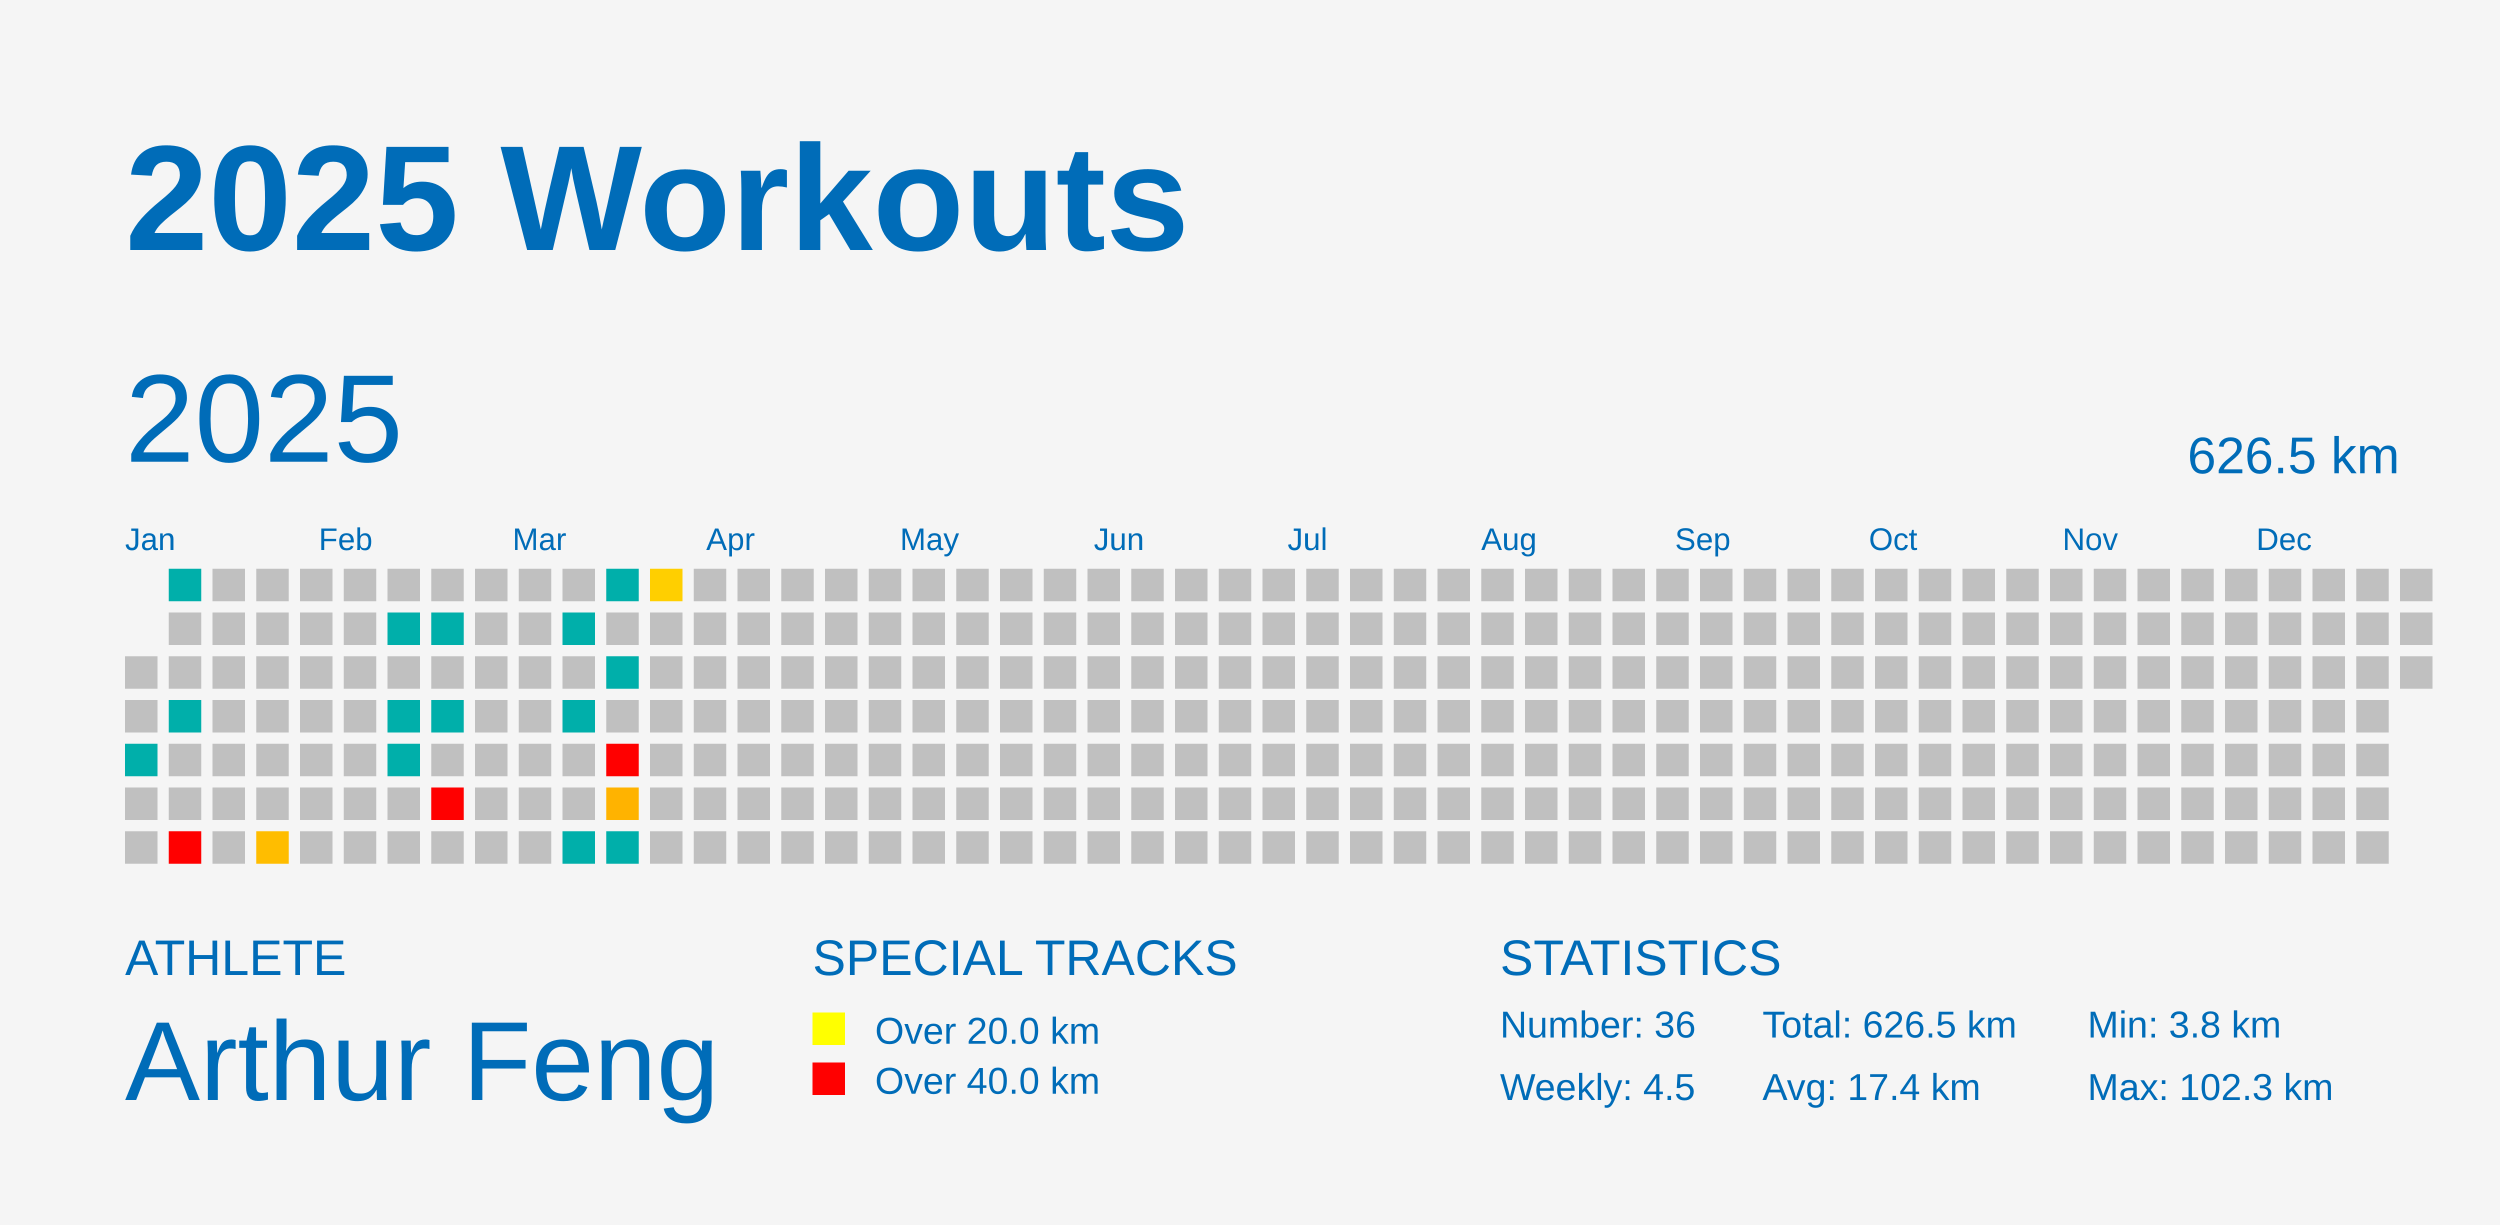
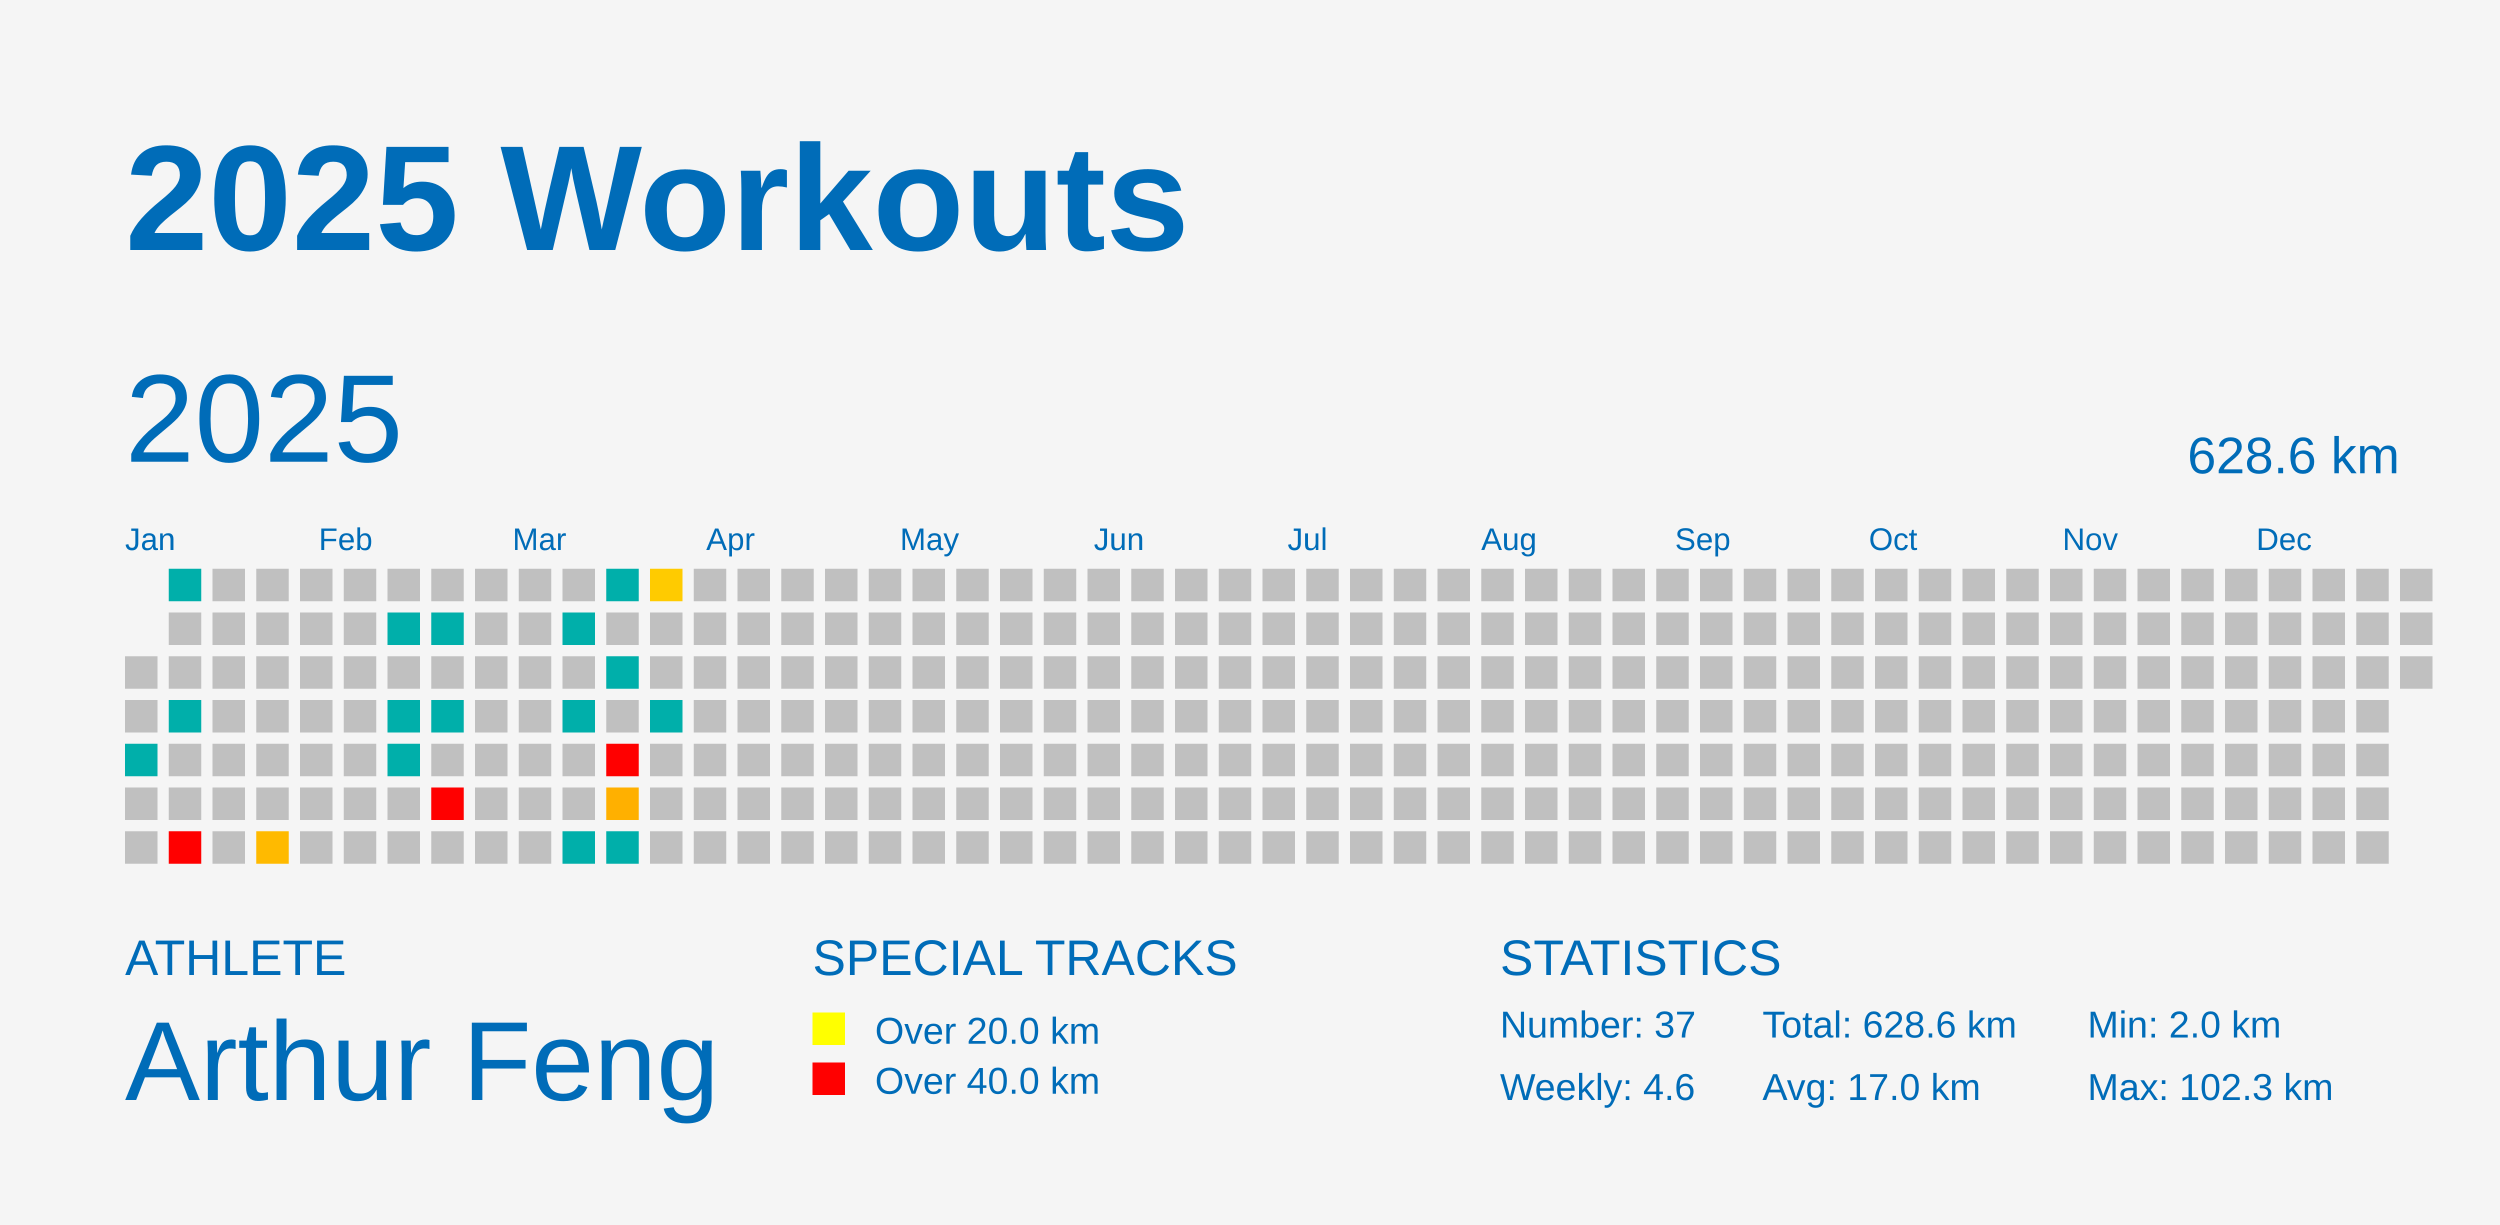
<svg xmlns="http://www.w3.org/2000/svg" baseProfile="full" height="98mm" version="1.1" viewBox="0,0,200,98" width="200mm">
  <defs />
  <rect fill="#f5f5f5" height="98" width="200" x="0" y="0" />
  <text fill="#006cb8" style="font-size:12px; font-family:Arial; font-weight:bold;" x="10" y="20">2025 Workouts</text>
  <text fill="#006cb8" style="font-size:4px; font-family:Arial" x="10" y="78">ATHLETE</text>
  <text fill="#006cb8" style="font-size:9px; font-family:Arial" x="10" y="88">Arthur Feng</text>
  <text fill="#006cb8" style="font-size:4px; font-family:Arial" x="65" y="78">SPECIAL TRACKS</text>
  <rect fill="yellow" height="2.6" width="2.6" x="65" y="81" />
  <text fill="#006cb8" style="font-size:3px; font-family:Arial" x="70" y="83.5">Over 20.0 km</text>
  <rect fill="red" height="2.6" width="2.6" x="65" y="85" />
  <text fill="#006cb8" style="font-size:3px; font-family:Arial" x="70" y="87.5">Over 40.0 km</text>
  <text fill="#006cb8" style="font-size:4px; font-family:Arial" x="120" y="78">STATISTICS</text>
-   <text fill="#006cb8" style="font-size:3px; font-family:Arial" x="120" y="83">Number: 36</text>
-   <text fill="#006cb8" style="font-size:3px; font-family:Arial" x="120" y="88">Weekly: 4.5</text>
-   <text fill="#006cb8" style="font-size:3px; font-family:Arial" x="141" y="83">Total: 626.5 km</text>
-   <text fill="#006cb8" style="font-size:3px; font-family:Arial" x="141" y="88">Avg: 17.4 km</text>
-   <text fill="#006cb8" style="font-size:3px; font-family:Arial" x="167" y="83">Min: 3.8 km</text>
+   <text fill="#006cb8" style="font-size:3px; font-family:Arial" x="120" y="83">Number: 37</text>
+   <text fill="#006cb8" style="font-size:3px; font-family:Arial" x="120" y="88">Weekly: 4.6</text>
+   <text fill="#006cb8" style="font-size:3px; font-family:Arial" x="141" y="83">Total: 628.6 km</text>
+   <text fill="#006cb8" style="font-size:3px; font-family:Arial" x="141" y="88">Avg: 17.0 km</text>
+   <text fill="#006cb8" style="font-size:3px; font-family:Arial" x="167" y="83">Min: 2.0 km</text>
  <text fill="#006cb8" style="font-size:3px; font-family:Arial" x="167" y="88">Max: 102.3 km</text>
  <text dominant-baseline="hanging" fill="#006cb8" style="font-size:10.0px; font-family:Arial;" x="10" y="30">2025</text>
-   <text dominant-baseline="hanging" fill="#006cb8" style="font-size:4.125px; font-family:Arial;" x="175" y="35">626.5 km</text>
+   <text dominant-baseline="hanging" fill="#006cb8" style="font-size:4.125px; font-family:Arial;" x="175" y="35">628.6 km</text>
  <text fill="#006cb8" style="font-size:2.5px; font-family:Arial" x="10.0" y="44">Jan</text>
  <text fill="#006cb8" style="font-size:2.5px; font-family:Arial" x="25.5" y="44">Feb</text>
  <text fill="#006cb8" style="font-size:2.5px; font-family:Arial" x="41.0" y="44">Mar</text>
  <text fill="#006cb8" style="font-size:2.5px; font-family:Arial" x="56.5" y="44">Apr</text>
  <text fill="#006cb8" style="font-size:2.5px; font-family:Arial" x="72.0" y="44">May</text>
  <text fill="#006cb8" style="font-size:2.5px; font-family:Arial" x="87.5" y="44">Jun</text>
  <text fill="#006cb8" style="font-size:2.5px; font-family:Arial" x="103.0" y="44">Jul</text>
  <text fill="#006cb8" style="font-size:2.5px; font-family:Arial" x="118.5" y="44">Aug</text>
  <text fill="#006cb8" style="font-size:2.5px; font-family:Arial" x="134.0" y="44">Sep</text>
  <text fill="#006cb8" style="font-size:2.5px; font-family:Arial" x="149.5" y="44">Oct</text>
  <text fill="#006cb8" style="font-size:2.5px; font-family:Arial" x="165.0" y="44">Nov</text>
  <text fill="#006cb8" style="font-size:2.5px; font-family:Arial" x="180.5" y="44">Dec</text>
  <rect fill="#C0C0C0" height="2.6" width="2.6" x="10.0" y="52.5" />
  <rect fill="#C0C0C0" height="2.6" width="2.6" x="10.0" y="56.0" />
  <rect fill="#00afaa" height="2.6" width="2.6" x="10.0" y="59.5" />
  <rect fill="#C0C0C0" height="2.6" width="2.6" x="10.0" y="63.0" />
  <rect fill="#C0C0C0" height="2.6" width="2.6" x="10.0" y="66.5" />
  <rect fill="#00afaa" height="2.6" width="2.6" x="13.5" y="45.5" />
  <rect fill="#C0C0C0" height="2.6" width="2.6" x="13.5" y="49.0" />
  <rect fill="#C0C0C0" height="2.6" width="2.6" x="13.5" y="52.5" />
  <rect fill="#00afaa" height="2.6" width="2.6" x="13.5" y="56.0" />
  <rect fill="#C0C0C0" height="2.6" width="2.6" x="13.5" y="59.5" />
  <rect fill="#C0C0C0" height="2.6" width="2.6" x="13.5" y="63.0" />
  <rect fill="red" height="2.6" width="2.6" x="13.5" y="66.5" />
  <rect fill="#C0C0C0" height="2.6" width="2.6" x="17.0" y="45.5" />
  <rect fill="#C0C0C0" height="2.6" width="2.6" x="17.0" y="49.0" />
  <rect fill="#C0C0C0" height="2.6" width="2.6" x="17.0" y="52.5" />
  <rect fill="#C0C0C0" height="2.6" width="2.6" x="17.0" y="56.0" />
  <rect fill="#C0C0C0" height="2.6" width="2.6" x="17.0" y="59.5" />
  <rect fill="#C0C0C0" height="2.6" width="2.6" x="17.0" y="63.0" />
  <rect fill="#C0C0C0" height="2.6" width="2.6" x="17.0" y="66.5" />
  <rect fill="#C0C0C0" height="2.6" width="2.6" x="20.5" y="45.5" />
  <rect fill="#C0C0C0" height="2.6" width="2.6" x="20.5" y="49.0" />
  <rect fill="#C0C0C0" height="2.6" width="2.6" x="20.5" y="52.5" />
  <rect fill="#C0C0C0" height="2.6" width="2.6" x="20.5" y="56.0" />
  <rect fill="#C0C0C0" height="2.6" width="2.6" x="20.5" y="59.5" />
  <rect fill="#C0C0C0" height="2.6" width="2.6" x="20.5" y="63.0" />
-   <rect fill="#ffbd00" height="2.6" width="2.6" x="20.5" y="66.5" />
+   <rect fill="#ffba00" height="2.6" width="2.6" x="20.5" y="66.5" />
  <rect fill="#C0C0C0" height="2.6" width="2.6" x="24.0" y="45.5" />
  <rect fill="#C0C0C0" height="2.6" width="2.6" x="24.0" y="49.0" />
  <rect fill="#C0C0C0" height="2.6" width="2.6" x="24.0" y="52.5" />
  <rect fill="#C0C0C0" height="2.6" width="2.6" x="24.0" y="56.0" />
  <rect fill="#C0C0C0" height="2.6" width="2.6" x="24.0" y="59.5" />
  <rect fill="#C0C0C0" height="2.6" width="2.6" x="24.0" y="63.0" />
  <rect fill="#C0C0C0" height="2.6" width="2.6" x="24.0" y="66.5" />
  <rect fill="#C0C0C0" height="2.6" width="2.6" x="27.5" y="45.5" />
  <rect fill="#C0C0C0" height="2.6" width="2.6" x="27.5" y="49.0" />
  <rect fill="#C0C0C0" height="2.6" width="2.6" x="27.5" y="52.5" />
  <rect fill="#C0C0C0" height="2.6" width="2.6" x="27.5" y="56.0" />
  <rect fill="#C0C0C0" height="2.6" width="2.6" x="27.5" y="59.5" />
  <rect fill="#C0C0C0" height="2.6" width="2.6" x="27.5" y="63.0" />
  <rect fill="#C0C0C0" height="2.6" width="2.6" x="27.5" y="66.5" />
  <rect fill="#C0C0C0" height="2.6" width="2.6" x="31.0" y="45.5" />
  <rect fill="#00afaa" height="2.6" width="2.6" x="31.0" y="49.0" />
  <rect fill="#C0C0C0" height="2.6" width="2.6" x="31.0" y="52.5" />
  <rect fill="#00afaa" height="2.6" width="2.6" x="31.0" y="56.0" />
  <rect fill="#00afaa" height="2.6" width="2.6" x="31.0" y="59.5" />
  <rect fill="#C0C0C0" height="2.6" width="2.6" x="31.0" y="63.0" />
  <rect fill="#C0C0C0" height="2.6" width="2.6" x="31.0" y="66.5" />
  <rect fill="#C0C0C0" height="2.6" width="2.6" x="34.5" y="45.5" />
  <rect fill="#00afaa" height="2.6" width="2.6" x="34.5" y="49.0" />
  <rect fill="#C0C0C0" height="2.6" width="2.6" x="34.5" y="52.5" />
  <rect fill="#00afaa" height="2.6" width="2.6" x="34.5" y="56.0" />
  <rect fill="#C0C0C0" height="2.6" width="2.6" x="34.5" y="59.5" />
  <rect fill="red" height="2.6" width="2.6" x="34.5" y="63.0" />
  <rect fill="#C0C0C0" height="2.6" width="2.6" x="34.5" y="66.5" />
  <rect fill="#C0C0C0" height="2.6" width="2.6" x="38.0" y="45.5" />
  <rect fill="#C0C0C0" height="2.6" width="2.6" x="38.0" y="49.0" />
  <rect fill="#C0C0C0" height="2.6" width="2.6" x="38.0" y="52.5" />
  <rect fill="#C0C0C0" height="2.6" width="2.6" x="38.0" y="56.0" />
  <rect fill="#C0C0C0" height="2.6" width="2.6" x="38.0" y="59.5" />
  <rect fill="#C0C0C0" height="2.6" width="2.6" x="38.0" y="63.0" />
  <rect fill="#C0C0C0" height="2.6" width="2.6" x="38.0" y="66.5" />
  <rect fill="#C0C0C0" height="2.6" width="2.6" x="41.5" y="45.5" />
  <rect fill="#C0C0C0" height="2.6" width="2.6" x="41.5" y="49.0" />
  <rect fill="#C0C0C0" height="2.6" width="2.6" x="41.5" y="52.5" />
  <rect fill="#C0C0C0" height="2.6" width="2.6" x="41.5" y="56.0" />
  <rect fill="#C0C0C0" height="2.6" width="2.6" x="41.5" y="59.5" />
  <rect fill="#C0C0C0" height="2.6" width="2.6" x="41.5" y="63.0" />
  <rect fill="#C0C0C0" height="2.6" width="2.6" x="41.5" y="66.5" />
  <rect fill="#C0C0C0" height="2.6" width="2.6" x="45.0" y="45.5" />
  <rect fill="#00afaa" height="2.6" width="2.6" x="45.0" y="49.0" />
  <rect fill="#C0C0C0" height="2.6" width="2.6" x="45.0" y="52.5" />
  <rect fill="#00afaa" height="2.6" width="2.6" x="45.0" y="56.0" />
  <rect fill="#C0C0C0" height="2.6" width="2.6" x="45.0" y="59.5" />
  <rect fill="#C0C0C0" height="2.6" width="2.6" x="45.0" y="63.0" />
  <rect fill="#00afaa" height="2.6" width="2.6" x="45.0" y="66.5" />
  <rect fill="#00afaa" height="2.6" width="2.6" x="48.5" y="45.5" />
  <rect fill="#C0C0C0" height="2.6" width="2.6" x="48.5" y="49.0" />
  <rect fill="#00afaa" height="2.6" width="2.6" x="48.5" y="52.5" />
  <rect fill="#C0C0C0" height="2.6" width="2.6" x="48.5" y="56.0" />
  <rect fill="red" height="2.6" width="2.6" x="48.5" y="59.5" />
-   <rect fill="#ffb300" height="2.6" width="2.6" x="48.5" y="63.0" />
+   <rect fill="#ffb000" height="2.6" width="2.6" x="48.5" y="63.0" />
  <rect fill="#00afaa" height="2.6" width="2.6" x="48.5" y="66.5" />
-   <rect fill="#ffcf00" height="2.6" width="2.6" x="52.0" y="45.5" />
+   <rect fill="#ffcb00" height="2.6" width="2.6" x="52.0" y="45.5" />
  <rect fill="#C0C0C0" height="2.6" width="2.6" x="52.0" y="49.0" />
  <rect fill="#C0C0C0" height="2.6" width="2.6" x="52.0" y="52.5" />
-   <rect fill="#C0C0C0" height="2.6" width="2.6" x="52.0" y="56.0" />
+   <rect fill="#00afaa" height="2.6" width="2.6" x="52.0" y="56.0" />
  <rect fill="#C0C0C0" height="2.6" width="2.6" x="52.0" y="59.5" />
  <rect fill="#C0C0C0" height="2.6" width="2.6" x="52.0" y="63.0" />
  <rect fill="#C0C0C0" height="2.6" width="2.6" x="52.0" y="66.5" />
  <rect fill="#C0C0C0" height="2.6" width="2.6" x="55.5" y="45.5" />
  <rect fill="#C0C0C0" height="2.6" width="2.6" x="55.5" y="49.0" />
  <rect fill="#C0C0C0" height="2.6" width="2.6" x="55.5" y="52.5" />
  <rect fill="#C0C0C0" height="2.6" width="2.6" x="55.5" y="56.0" />
  <rect fill="#C0C0C0" height="2.6" width="2.6" x="55.5" y="59.5" />
  <rect fill="#C0C0C0" height="2.6" width="2.6" x="55.5" y="63.0" />
  <rect fill="#C0C0C0" height="2.6" width="2.6" x="55.5" y="66.5" />
  <rect fill="#C0C0C0" height="2.6" width="2.6" x="59.0" y="45.5" />
  <rect fill="#C0C0C0" height="2.6" width="2.6" x="59.0" y="49.0" />
  <rect fill="#C0C0C0" height="2.6" width="2.6" x="59.0" y="52.5" />
  <rect fill="#C0C0C0" height="2.6" width="2.6" x="59.0" y="56.0" />
  <rect fill="#C0C0C0" height="2.6" width="2.6" x="59.0" y="59.5" />
  <rect fill="#C0C0C0" height="2.6" width="2.6" x="59.0" y="63.0" />
  <rect fill="#C0C0C0" height="2.6" width="2.6" x="59.0" y="66.5" />
  <rect fill="#C0C0C0" height="2.6" width="2.6" x="62.5" y="45.5" />
  <rect fill="#C0C0C0" height="2.6" width="2.6" x="62.5" y="49.0" />
  <rect fill="#C0C0C0" height="2.6" width="2.6" x="62.5" y="52.5" />
  <rect fill="#C0C0C0" height="2.6" width="2.6" x="62.5" y="56.0" />
  <rect fill="#C0C0C0" height="2.6" width="2.6" x="62.5" y="59.5" />
  <rect fill="#C0C0C0" height="2.6" width="2.6" x="62.5" y="63.0" />
  <rect fill="#C0C0C0" height="2.6" width="2.6" x="62.5" y="66.5" />
  <rect fill="#C0C0C0" height="2.6" width="2.6" x="66.0" y="45.5" />
  <rect fill="#C0C0C0" height="2.6" width="2.6" x="66.0" y="49.0" />
  <rect fill="#C0C0C0" height="2.6" width="2.6" x="66.0" y="52.5" />
  <rect fill="#C0C0C0" height="2.6" width="2.6" x="66.0" y="56.0" />
  <rect fill="#C0C0C0" height="2.6" width="2.6" x="66.0" y="59.5" />
  <rect fill="#C0C0C0" height="2.6" width="2.6" x="66.0" y="63.0" />
  <rect fill="#C0C0C0" height="2.6" width="2.6" x="66.0" y="66.5" />
  <rect fill="#C0C0C0" height="2.6" width="2.6" x="69.5" y="45.5" />
  <rect fill="#C0C0C0" height="2.6" width="2.6" x="69.5" y="49.0" />
  <rect fill="#C0C0C0" height="2.6" width="2.6" x="69.5" y="52.5" />
  <rect fill="#C0C0C0" height="2.6" width="2.6" x="69.5" y="56.0" />
  <rect fill="#C0C0C0" height="2.6" width="2.6" x="69.5" y="59.5" />
  <rect fill="#C0C0C0" height="2.6" width="2.6" x="69.5" y="63.0" />
  <rect fill="#C0C0C0" height="2.6" width="2.6" x="69.5" y="66.5" />
  <rect fill="#C0C0C0" height="2.6" width="2.6" x="73.0" y="45.5" />
  <rect fill="#C0C0C0" height="2.6" width="2.6" x="73.0" y="49.0" />
  <rect fill="#C0C0C0" height="2.6" width="2.6" x="73.0" y="52.5" />
  <rect fill="#C0C0C0" height="2.6" width="2.6" x="73.0" y="56.0" />
  <rect fill="#C0C0C0" height="2.6" width="2.6" x="73.0" y="59.5" />
  <rect fill="#C0C0C0" height="2.6" width="2.6" x="73.0" y="63.0" />
  <rect fill="#C0C0C0" height="2.6" width="2.6" x="73.0" y="66.5" />
  <rect fill="#C0C0C0" height="2.6" width="2.6" x="76.5" y="45.5" />
  <rect fill="#C0C0C0" height="2.6" width="2.6" x="76.5" y="49.0" />
  <rect fill="#C0C0C0" height="2.6" width="2.6" x="76.5" y="52.5" />
  <rect fill="#C0C0C0" height="2.6" width="2.6" x="76.5" y="56.0" />
  <rect fill="#C0C0C0" height="2.6" width="2.6" x="76.5" y="59.5" />
  <rect fill="#C0C0C0" height="2.6" width="2.6" x="76.5" y="63.0" />
  <rect fill="#C0C0C0" height="2.6" width="2.6" x="76.5" y="66.5" />
  <rect fill="#C0C0C0" height="2.6" width="2.6" x="80.0" y="45.5" />
  <rect fill="#C0C0C0" height="2.6" width="2.6" x="80.0" y="49.0" />
  <rect fill="#C0C0C0" height="2.6" width="2.6" x="80.0" y="52.5" />
  <rect fill="#C0C0C0" height="2.6" width="2.6" x="80.0" y="56.0" />
  <rect fill="#C0C0C0" height="2.6" width="2.6" x="80.0" y="59.5" />
  <rect fill="#C0C0C0" height="2.6" width="2.6" x="80.0" y="63.0" />
  <rect fill="#C0C0C0" height="2.6" width="2.6" x="80.0" y="66.5" />
  <rect fill="#C0C0C0" height="2.6" width="2.6" x="83.5" y="45.5" />
  <rect fill="#C0C0C0" height="2.6" width="2.6" x="83.5" y="49.0" />
  <rect fill="#C0C0C0" height="2.6" width="2.6" x="83.5" y="52.5" />
  <rect fill="#C0C0C0" height="2.6" width="2.6" x="83.5" y="56.0" />
  <rect fill="#C0C0C0" height="2.6" width="2.6" x="83.5" y="59.5" />
  <rect fill="#C0C0C0" height="2.6" width="2.6" x="83.5" y="63.0" />
  <rect fill="#C0C0C0" height="2.6" width="2.6" x="83.5" y="66.5" />
  <rect fill="#C0C0C0" height="2.6" width="2.6" x="87.0" y="45.5" />
  <rect fill="#C0C0C0" height="2.6" width="2.6" x="87.0" y="49.0" />
  <rect fill="#C0C0C0" height="2.6" width="2.6" x="87.0" y="52.5" />
  <rect fill="#C0C0C0" height="2.6" width="2.6" x="87.0" y="56.0" />
  <rect fill="#C0C0C0" height="2.6" width="2.6" x="87.0" y="59.5" />
  <rect fill="#C0C0C0" height="2.6" width="2.6" x="87.0" y="63.0" />
  <rect fill="#C0C0C0" height="2.6" width="2.6" x="87.0" y="66.5" />
  <rect fill="#C0C0C0" height="2.6" width="2.6" x="90.5" y="45.5" />
  <rect fill="#C0C0C0" height="2.6" width="2.6" x="90.5" y="49.0" />
  <rect fill="#C0C0C0" height="2.6" width="2.6" x="90.5" y="52.5" />
  <rect fill="#C0C0C0" height="2.6" width="2.6" x="90.5" y="56.0" />
  <rect fill="#C0C0C0" height="2.6" width="2.6" x="90.5" y="59.5" />
  <rect fill="#C0C0C0" height="2.6" width="2.6" x="90.5" y="63.0" />
  <rect fill="#C0C0C0" height="2.6" width="2.6" x="90.5" y="66.5" />
  <rect fill="#C0C0C0" height="2.6" width="2.6" x="94.0" y="45.5" />
  <rect fill="#C0C0C0" height="2.6" width="2.6" x="94.0" y="49.0" />
  <rect fill="#C0C0C0" height="2.6" width="2.6" x="94.0" y="52.5" />
  <rect fill="#C0C0C0" height="2.6" width="2.6" x="94.0" y="56.0" />
  <rect fill="#C0C0C0" height="2.6" width="2.6" x="94.0" y="59.5" />
  <rect fill="#C0C0C0" height="2.6" width="2.6" x="94.0" y="63.0" />
  <rect fill="#C0C0C0" height="2.6" width="2.6" x="94.0" y="66.5" />
  <rect fill="#C0C0C0" height="2.6" width="2.6" x="97.5" y="45.5" />
  <rect fill="#C0C0C0" height="2.6" width="2.6" x="97.5" y="49.0" />
  <rect fill="#C0C0C0" height="2.6" width="2.6" x="97.5" y="52.5" />
  <rect fill="#C0C0C0" height="2.6" width="2.6" x="97.5" y="56.0" />
  <rect fill="#C0C0C0" height="2.6" width="2.6" x="97.5" y="59.5" />
  <rect fill="#C0C0C0" height="2.6" width="2.6" x="97.5" y="63.0" />
  <rect fill="#C0C0C0" height="2.6" width="2.6" x="97.5" y="66.5" />
  <rect fill="#C0C0C0" height="2.6" width="2.6" x="101.0" y="45.5" />
  <rect fill="#C0C0C0" height="2.6" width="2.6" x="101.0" y="49.0" />
  <rect fill="#C0C0C0" height="2.6" width="2.6" x="101.0" y="52.5" />
  <rect fill="#C0C0C0" height="2.6" width="2.6" x="101.0" y="56.0" />
  <rect fill="#C0C0C0" height="2.6" width="2.6" x="101.0" y="59.5" />
  <rect fill="#C0C0C0" height="2.6" width="2.6" x="101.0" y="63.0" />
  <rect fill="#C0C0C0" height="2.6" width="2.6" x="101.0" y="66.5" />
  <rect fill="#C0C0C0" height="2.6" width="2.6" x="104.5" y="45.5" />
  <rect fill="#C0C0C0" height="2.6" width="2.6" x="104.5" y="49.0" />
  <rect fill="#C0C0C0" height="2.6" width="2.6" x="104.5" y="52.5" />
  <rect fill="#C0C0C0" height="2.6" width="2.6" x="104.5" y="56.0" />
  <rect fill="#C0C0C0" height="2.6" width="2.6" x="104.5" y="59.5" />
  <rect fill="#C0C0C0" height="2.6" width="2.6" x="104.5" y="63.0" />
  <rect fill="#C0C0C0" height="2.6" width="2.6" x="104.5" y="66.5" />
  <rect fill="#C0C0C0" height="2.6" width="2.6" x="108.0" y="45.5" />
  <rect fill="#C0C0C0" height="2.6" width="2.6" x="108.0" y="49.0" />
  <rect fill="#C0C0C0" height="2.6" width="2.6" x="108.0" y="52.5" />
  <rect fill="#C0C0C0" height="2.6" width="2.6" x="108.0" y="56.0" />
  <rect fill="#C0C0C0" height="2.6" width="2.6" x="108.0" y="59.5" />
  <rect fill="#C0C0C0" height="2.6" width="2.6" x="108.0" y="63.0" />
  <rect fill="#C0C0C0" height="2.6" width="2.6" x="108.0" y="66.5" />
  <rect fill="#C0C0C0" height="2.6" width="2.6" x="111.5" y="45.5" />
  <rect fill="#C0C0C0" height="2.6" width="2.6" x="111.5" y="49.0" />
  <rect fill="#C0C0C0" height="2.6" width="2.6" x="111.5" y="52.5" />
  <rect fill="#C0C0C0" height="2.6" width="2.6" x="111.5" y="56.0" />
  <rect fill="#C0C0C0" height="2.6" width="2.6" x="111.5" y="59.5" />
  <rect fill="#C0C0C0" height="2.6" width="2.6" x="111.5" y="63.0" />
  <rect fill="#C0C0C0" height="2.6" width="2.6" x="111.5" y="66.5" />
  <rect fill="#C0C0C0" height="2.6" width="2.6" x="115.0" y="45.5" />
  <rect fill="#C0C0C0" height="2.6" width="2.6" x="115.0" y="49.0" />
  <rect fill="#C0C0C0" height="2.6" width="2.6" x="115.0" y="52.5" />
  <rect fill="#C0C0C0" height="2.6" width="2.6" x="115.0" y="56.0" />
  <rect fill="#C0C0C0" height="2.6" width="2.6" x="115.0" y="59.5" />
  <rect fill="#C0C0C0" height="2.6" width="2.6" x="115.0" y="63.0" />
  <rect fill="#C0C0C0" height="2.6" width="2.6" x="115.0" y="66.5" />
  <rect fill="#C0C0C0" height="2.6" width="2.6" x="118.5" y="45.5" />
  <rect fill="#C0C0C0" height="2.6" width="2.6" x="118.5" y="49.0" />
  <rect fill="#C0C0C0" height="2.6" width="2.6" x="118.5" y="52.5" />
  <rect fill="#C0C0C0" height="2.6" width="2.6" x="118.5" y="56.0" />
  <rect fill="#C0C0C0" height="2.6" width="2.6" x="118.5" y="59.5" />
  <rect fill="#C0C0C0" height="2.6" width="2.6" x="118.5" y="63.0" />
  <rect fill="#C0C0C0" height="2.6" width="2.6" x="118.5" y="66.5" />
  <rect fill="#C0C0C0" height="2.6" width="2.6" x="122.0" y="45.5" />
  <rect fill="#C0C0C0" height="2.6" width="2.6" x="122.0" y="49.0" />
  <rect fill="#C0C0C0" height="2.6" width="2.6" x="122.0" y="52.5" />
  <rect fill="#C0C0C0" height="2.6" width="2.6" x="122.0" y="56.0" />
  <rect fill="#C0C0C0" height="2.6" width="2.6" x="122.0" y="59.5" />
  <rect fill="#C0C0C0" height="2.6" width="2.6" x="122.0" y="63.0" />
  <rect fill="#C0C0C0" height="2.6" width="2.6" x="122.0" y="66.5" />
  <rect fill="#C0C0C0" height="2.6" width="2.6" x="125.5" y="45.5" />
  <rect fill="#C0C0C0" height="2.6" width="2.6" x="125.5" y="49.0" />
  <rect fill="#C0C0C0" height="2.6" width="2.6" x="125.5" y="52.5" />
  <rect fill="#C0C0C0" height="2.6" width="2.6" x="125.5" y="56.0" />
  <rect fill="#C0C0C0" height="2.6" width="2.6" x="125.5" y="59.5" />
  <rect fill="#C0C0C0" height="2.6" width="2.6" x="125.5" y="63.0" />
  <rect fill="#C0C0C0" height="2.6" width="2.6" x="125.5" y="66.5" />
  <rect fill="#C0C0C0" height="2.6" width="2.6" x="129.0" y="45.5" />
  <rect fill="#C0C0C0" height="2.6" width="2.6" x="129.0" y="49.0" />
  <rect fill="#C0C0C0" height="2.6" width="2.6" x="129.0" y="52.5" />
  <rect fill="#C0C0C0" height="2.6" width="2.6" x="129.0" y="56.0" />
  <rect fill="#C0C0C0" height="2.6" width="2.6" x="129.0" y="59.5" />
  <rect fill="#C0C0C0" height="2.6" width="2.6" x="129.0" y="63.0" />
  <rect fill="#C0C0C0" height="2.6" width="2.6" x="129.0" y="66.5" />
  <rect fill="#C0C0C0" height="2.6" width="2.6" x="132.5" y="45.5" />
  <rect fill="#C0C0C0" height="2.6" width="2.6" x="132.5" y="49.0" />
  <rect fill="#C0C0C0" height="2.6" width="2.6" x="132.5" y="52.5" />
  <rect fill="#C0C0C0" height="2.6" width="2.6" x="132.5" y="56.0" />
  <rect fill="#C0C0C0" height="2.6" width="2.6" x="132.5" y="59.5" />
  <rect fill="#C0C0C0" height="2.6" width="2.6" x="132.5" y="63.0" />
  <rect fill="#C0C0C0" height="2.6" width="2.6" x="132.5" y="66.5" />
  <rect fill="#C0C0C0" height="2.6" width="2.6" x="136.0" y="45.5" />
  <rect fill="#C0C0C0" height="2.6" width="2.6" x="136.0" y="49.0" />
  <rect fill="#C0C0C0" height="2.6" width="2.6" x="136.0" y="52.5" />
  <rect fill="#C0C0C0" height="2.6" width="2.6" x="136.0" y="56.0" />
  <rect fill="#C0C0C0" height="2.6" width="2.6" x="136.0" y="59.5" />
  <rect fill="#C0C0C0" height="2.6" width="2.6" x="136.0" y="63.0" />
  <rect fill="#C0C0C0" height="2.6" width="2.6" x="136.0" y="66.5" />
  <rect fill="#C0C0C0" height="2.6" width="2.6" x="139.5" y="45.5" />
  <rect fill="#C0C0C0" height="2.6" width="2.6" x="139.5" y="49.0" />
  <rect fill="#C0C0C0" height="2.6" width="2.6" x="139.5" y="52.5" />
  <rect fill="#C0C0C0" height="2.6" width="2.6" x="139.5" y="56.0" />
  <rect fill="#C0C0C0" height="2.6" width="2.6" x="139.5" y="59.5" />
  <rect fill="#C0C0C0" height="2.6" width="2.6" x="139.5" y="63.0" />
  <rect fill="#C0C0C0" height="2.6" width="2.6" x="139.5" y="66.5" />
  <rect fill="#C0C0C0" height="2.6" width="2.6" x="143.0" y="45.5" />
  <rect fill="#C0C0C0" height="2.6" width="2.6" x="143.0" y="49.0" />
  <rect fill="#C0C0C0" height="2.6" width="2.6" x="143.0" y="52.5" />
  <rect fill="#C0C0C0" height="2.6" width="2.6" x="143.0" y="56.0" />
  <rect fill="#C0C0C0" height="2.6" width="2.6" x="143.0" y="59.5" />
  <rect fill="#C0C0C0" height="2.6" width="2.6" x="143.0" y="63.0" />
  <rect fill="#C0C0C0" height="2.6" width="2.6" x="143.0" y="66.5" />
  <rect fill="#C0C0C0" height="2.6" width="2.6" x="146.5" y="45.5" />
  <rect fill="#C0C0C0" height="2.6" width="2.6" x="146.5" y="49.0" />
  <rect fill="#C0C0C0" height="2.6" width="2.6" x="146.5" y="52.5" />
  <rect fill="#C0C0C0" height="2.6" width="2.6" x="146.5" y="56.0" />
  <rect fill="#C0C0C0" height="2.6" width="2.6" x="146.5" y="59.5" />
  <rect fill="#C0C0C0" height="2.6" width="2.6" x="146.5" y="63.0" />
  <rect fill="#C0C0C0" height="2.6" width="2.6" x="146.5" y="66.5" />
  <rect fill="#C0C0C0" height="2.6" width="2.6" x="150.0" y="45.5" />
  <rect fill="#C0C0C0" height="2.6" width="2.6" x="150.0" y="49.0" />
  <rect fill="#C0C0C0" height="2.6" width="2.6" x="150.0" y="52.5" />
  <rect fill="#C0C0C0" height="2.6" width="2.6" x="150.0" y="56.0" />
  <rect fill="#C0C0C0" height="2.6" width="2.6" x="150.0" y="59.5" />
  <rect fill="#C0C0C0" height="2.6" width="2.6" x="150.0" y="63.0" />
  <rect fill="#C0C0C0" height="2.6" width="2.6" x="150.0" y="66.5" />
  <rect fill="#C0C0C0" height="2.6" width="2.6" x="153.5" y="45.5" />
  <rect fill="#C0C0C0" height="2.6" width="2.6" x="153.5" y="49.0" />
  <rect fill="#C0C0C0" height="2.6" width="2.6" x="153.5" y="52.5" />
  <rect fill="#C0C0C0" height="2.6" width="2.6" x="153.5" y="56.0" />
  <rect fill="#C0C0C0" height="2.6" width="2.6" x="153.5" y="59.5" />
  <rect fill="#C0C0C0" height="2.6" width="2.6" x="153.5" y="63.0" />
  <rect fill="#C0C0C0" height="2.6" width="2.6" x="153.5" y="66.5" />
  <rect fill="#C0C0C0" height="2.6" width="2.6" x="157.0" y="45.5" />
  <rect fill="#C0C0C0" height="2.6" width="2.6" x="157.0" y="49.0" />
  <rect fill="#C0C0C0" height="2.6" width="2.6" x="157.0" y="52.5" />
  <rect fill="#C0C0C0" height="2.6" width="2.6" x="157.0" y="56.0" />
  <rect fill="#C0C0C0" height="2.6" width="2.6" x="157.0" y="59.5" />
  <rect fill="#C0C0C0" height="2.6" width="2.6" x="157.0" y="63.0" />
  <rect fill="#C0C0C0" height="2.6" width="2.6" x="157.0" y="66.5" />
  <rect fill="#C0C0C0" height="2.6" width="2.6" x="160.5" y="45.5" />
  <rect fill="#C0C0C0" height="2.6" width="2.6" x="160.5" y="49.0" />
  <rect fill="#C0C0C0" height="2.6" width="2.6" x="160.5" y="52.5" />
  <rect fill="#C0C0C0" height="2.6" width="2.6" x="160.5" y="56.0" />
  <rect fill="#C0C0C0" height="2.6" width="2.6" x="160.5" y="59.5" />
  <rect fill="#C0C0C0" height="2.6" width="2.6" x="160.5" y="63.0" />
  <rect fill="#C0C0C0" height="2.6" width="2.6" x="160.5" y="66.5" />
  <rect fill="#C0C0C0" height="2.6" width="2.6" x="164.0" y="45.5" />
  <rect fill="#C0C0C0" height="2.6" width="2.6" x="164.0" y="49.0" />
  <rect fill="#C0C0C0" height="2.6" width="2.6" x="164.0" y="52.5" />
  <rect fill="#C0C0C0" height="2.6" width="2.6" x="164.0" y="56.0" />
  <rect fill="#C0C0C0" height="2.6" width="2.6" x="164.0" y="59.5" />
  <rect fill="#C0C0C0" height="2.6" width="2.6" x="164.0" y="63.0" />
  <rect fill="#C0C0C0" height="2.6" width="2.6" x="164.0" y="66.5" />
  <rect fill="#C0C0C0" height="2.6" width="2.6" x="167.5" y="45.5" />
  <rect fill="#C0C0C0" height="2.6" width="2.6" x="167.5" y="49.0" />
  <rect fill="#C0C0C0" height="2.6" width="2.6" x="167.5" y="52.5" />
  <rect fill="#C0C0C0" height="2.6" width="2.6" x="167.5" y="56.0" />
  <rect fill="#C0C0C0" height="2.6" width="2.6" x="167.5" y="59.5" />
  <rect fill="#C0C0C0" height="2.6" width="2.6" x="167.5" y="63.0" />
  <rect fill="#C0C0C0" height="2.6" width="2.6" x="167.5" y="66.5" />
  <rect fill="#C0C0C0" height="2.6" width="2.6" x="171.0" y="45.5" />
  <rect fill="#C0C0C0" height="2.6" width="2.6" x="171.0" y="49.0" />
  <rect fill="#C0C0C0" height="2.6" width="2.6" x="171.0" y="52.5" />
  <rect fill="#C0C0C0" height="2.6" width="2.6" x="171.0" y="56.0" />
  <rect fill="#C0C0C0" height="2.6" width="2.6" x="171.0" y="59.5" />
  <rect fill="#C0C0C0" height="2.6" width="2.6" x="171.0" y="63.0" />
  <rect fill="#C0C0C0" height="2.6" width="2.6" x="171.0" y="66.5" />
  <rect fill="#C0C0C0" height="2.6" width="2.6" x="174.5" y="45.5" />
  <rect fill="#C0C0C0" height="2.6" width="2.6" x="174.5" y="49.0" />
  <rect fill="#C0C0C0" height="2.6" width="2.6" x="174.5" y="52.5" />
  <rect fill="#C0C0C0" height="2.6" width="2.6" x="174.5" y="56.0" />
  <rect fill="#C0C0C0" height="2.6" width="2.6" x="174.5" y="59.5" />
  <rect fill="#C0C0C0" height="2.6" width="2.6" x="174.5" y="63.0" />
  <rect fill="#C0C0C0" height="2.6" width="2.6" x="174.5" y="66.5" />
  <rect fill="#C0C0C0" height="2.6" width="2.6" x="178.0" y="45.5" />
  <rect fill="#C0C0C0" height="2.6" width="2.6" x="178.0" y="49.0" />
  <rect fill="#C0C0C0" height="2.6" width="2.6" x="178.0" y="52.5" />
  <rect fill="#C0C0C0" height="2.6" width="2.6" x="178.0" y="56.0" />
  <rect fill="#C0C0C0" height="2.6" width="2.6" x="178.0" y="59.5" />
  <rect fill="#C0C0C0" height="2.6" width="2.6" x="178.0" y="63.0" />
  <rect fill="#C0C0C0" height="2.6" width="2.6" x="178.0" y="66.5" />
  <rect fill="#C0C0C0" height="2.6" width="2.6" x="181.5" y="45.5" />
  <rect fill="#C0C0C0" height="2.6" width="2.6" x="181.5" y="49.0" />
  <rect fill="#C0C0C0" height="2.6" width="2.6" x="181.5" y="52.5" />
  <rect fill="#C0C0C0" height="2.6" width="2.6" x="181.5" y="56.0" />
  <rect fill="#C0C0C0" height="2.6" width="2.6" x="181.5" y="59.5" />
  <rect fill="#C0C0C0" height="2.6" width="2.6" x="181.5" y="63.0" />
  <rect fill="#C0C0C0" height="2.6" width="2.6" x="181.5" y="66.5" />
  <rect fill="#C0C0C0" height="2.6" width="2.6" x="185.0" y="45.5" />
  <rect fill="#C0C0C0" height="2.6" width="2.6" x="185.0" y="49.0" />
  <rect fill="#C0C0C0" height="2.6" width="2.6" x="185.0" y="52.5" />
  <rect fill="#C0C0C0" height="2.6" width="2.6" x="185.0" y="56.0" />
  <rect fill="#C0C0C0" height="2.6" width="2.6" x="185.0" y="59.5" />
  <rect fill="#C0C0C0" height="2.6" width="2.6" x="185.0" y="63.0" />
  <rect fill="#C0C0C0" height="2.6" width="2.6" x="185.0" y="66.5" />
  <rect fill="#C0C0C0" height="2.6" width="2.6" x="188.5" y="45.5" />
  <rect fill="#C0C0C0" height="2.6" width="2.6" x="188.5" y="49.0" />
  <rect fill="#C0C0C0" height="2.6" width="2.6" x="188.5" y="52.5" />
  <rect fill="#C0C0C0" height="2.6" width="2.6" x="188.5" y="56.0" />
  <rect fill="#C0C0C0" height="2.6" width="2.6" x="188.5" y="59.5" />
  <rect fill="#C0C0C0" height="2.6" width="2.6" x="188.5" y="63.0" />
  <rect fill="#C0C0C0" height="2.6" width="2.6" x="188.5" y="66.5" />
  <rect fill="#C0C0C0" height="2.6" width="2.6" x="192.0" y="45.5" />
  <rect fill="#C0C0C0" height="2.6" width="2.6" x="192.0" y="49.0" />
  <rect fill="#C0C0C0" height="2.6" width="2.6" x="192.0" y="52.5" />
</svg>
